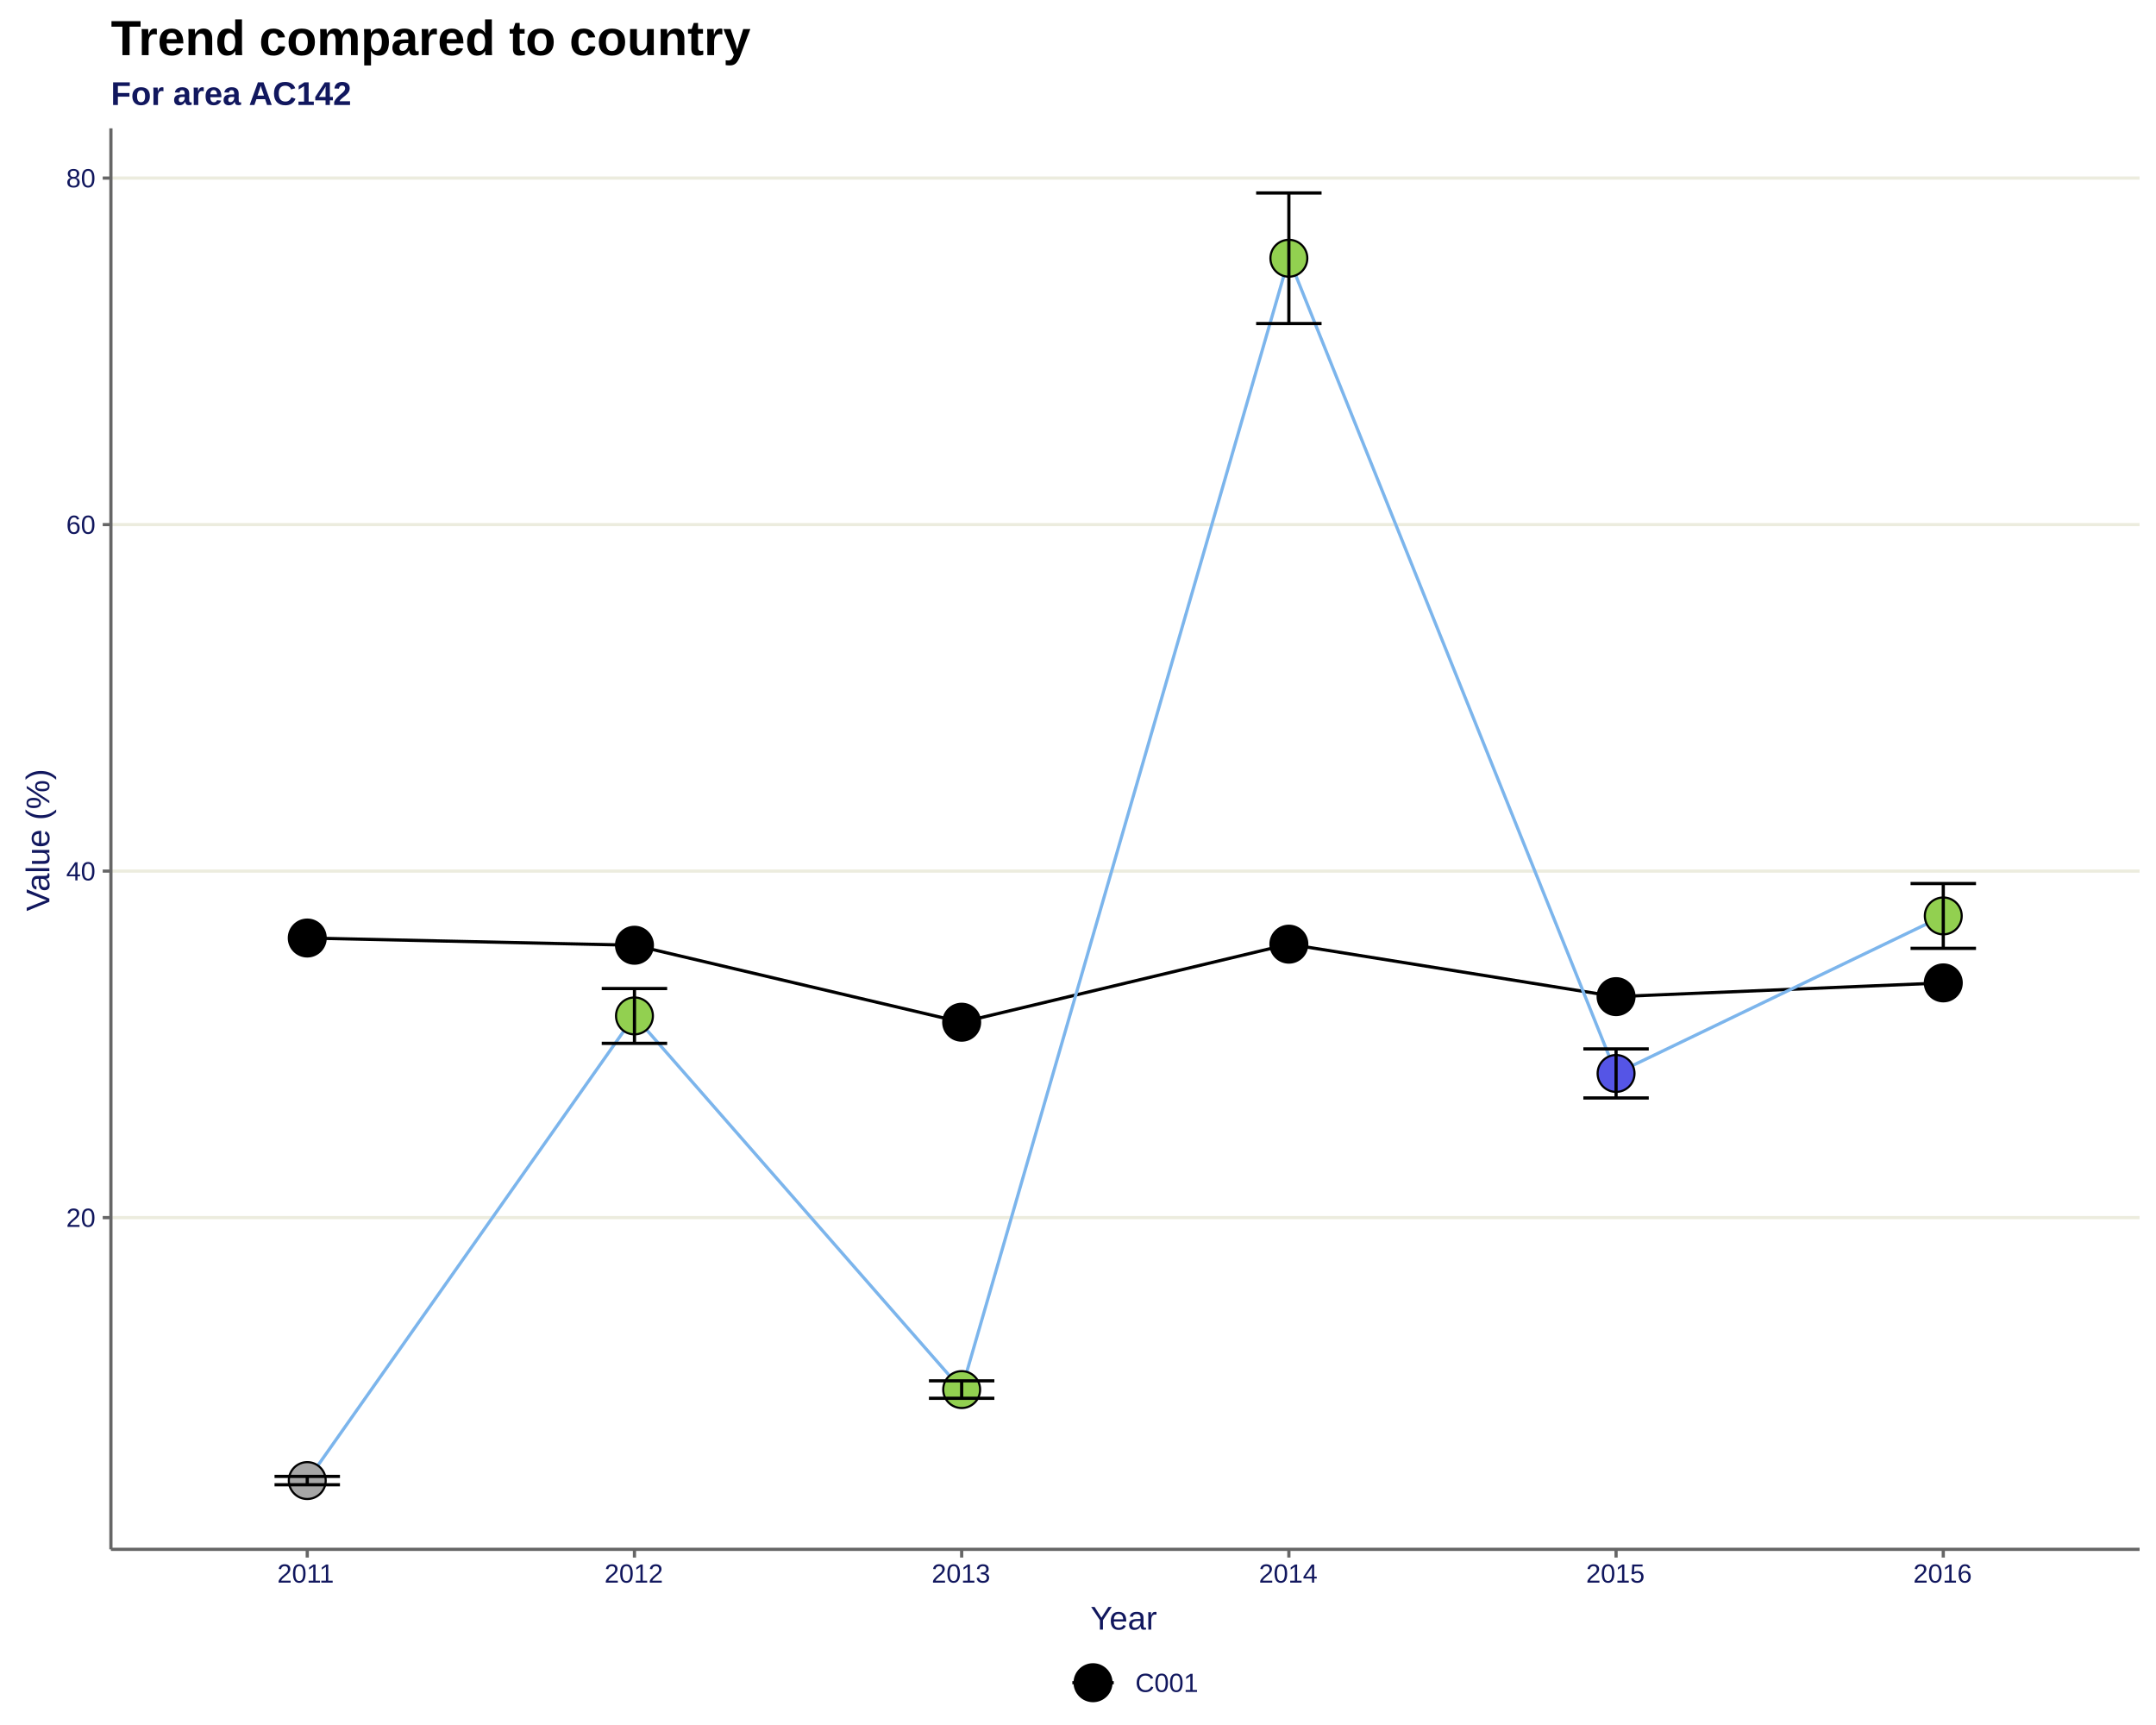
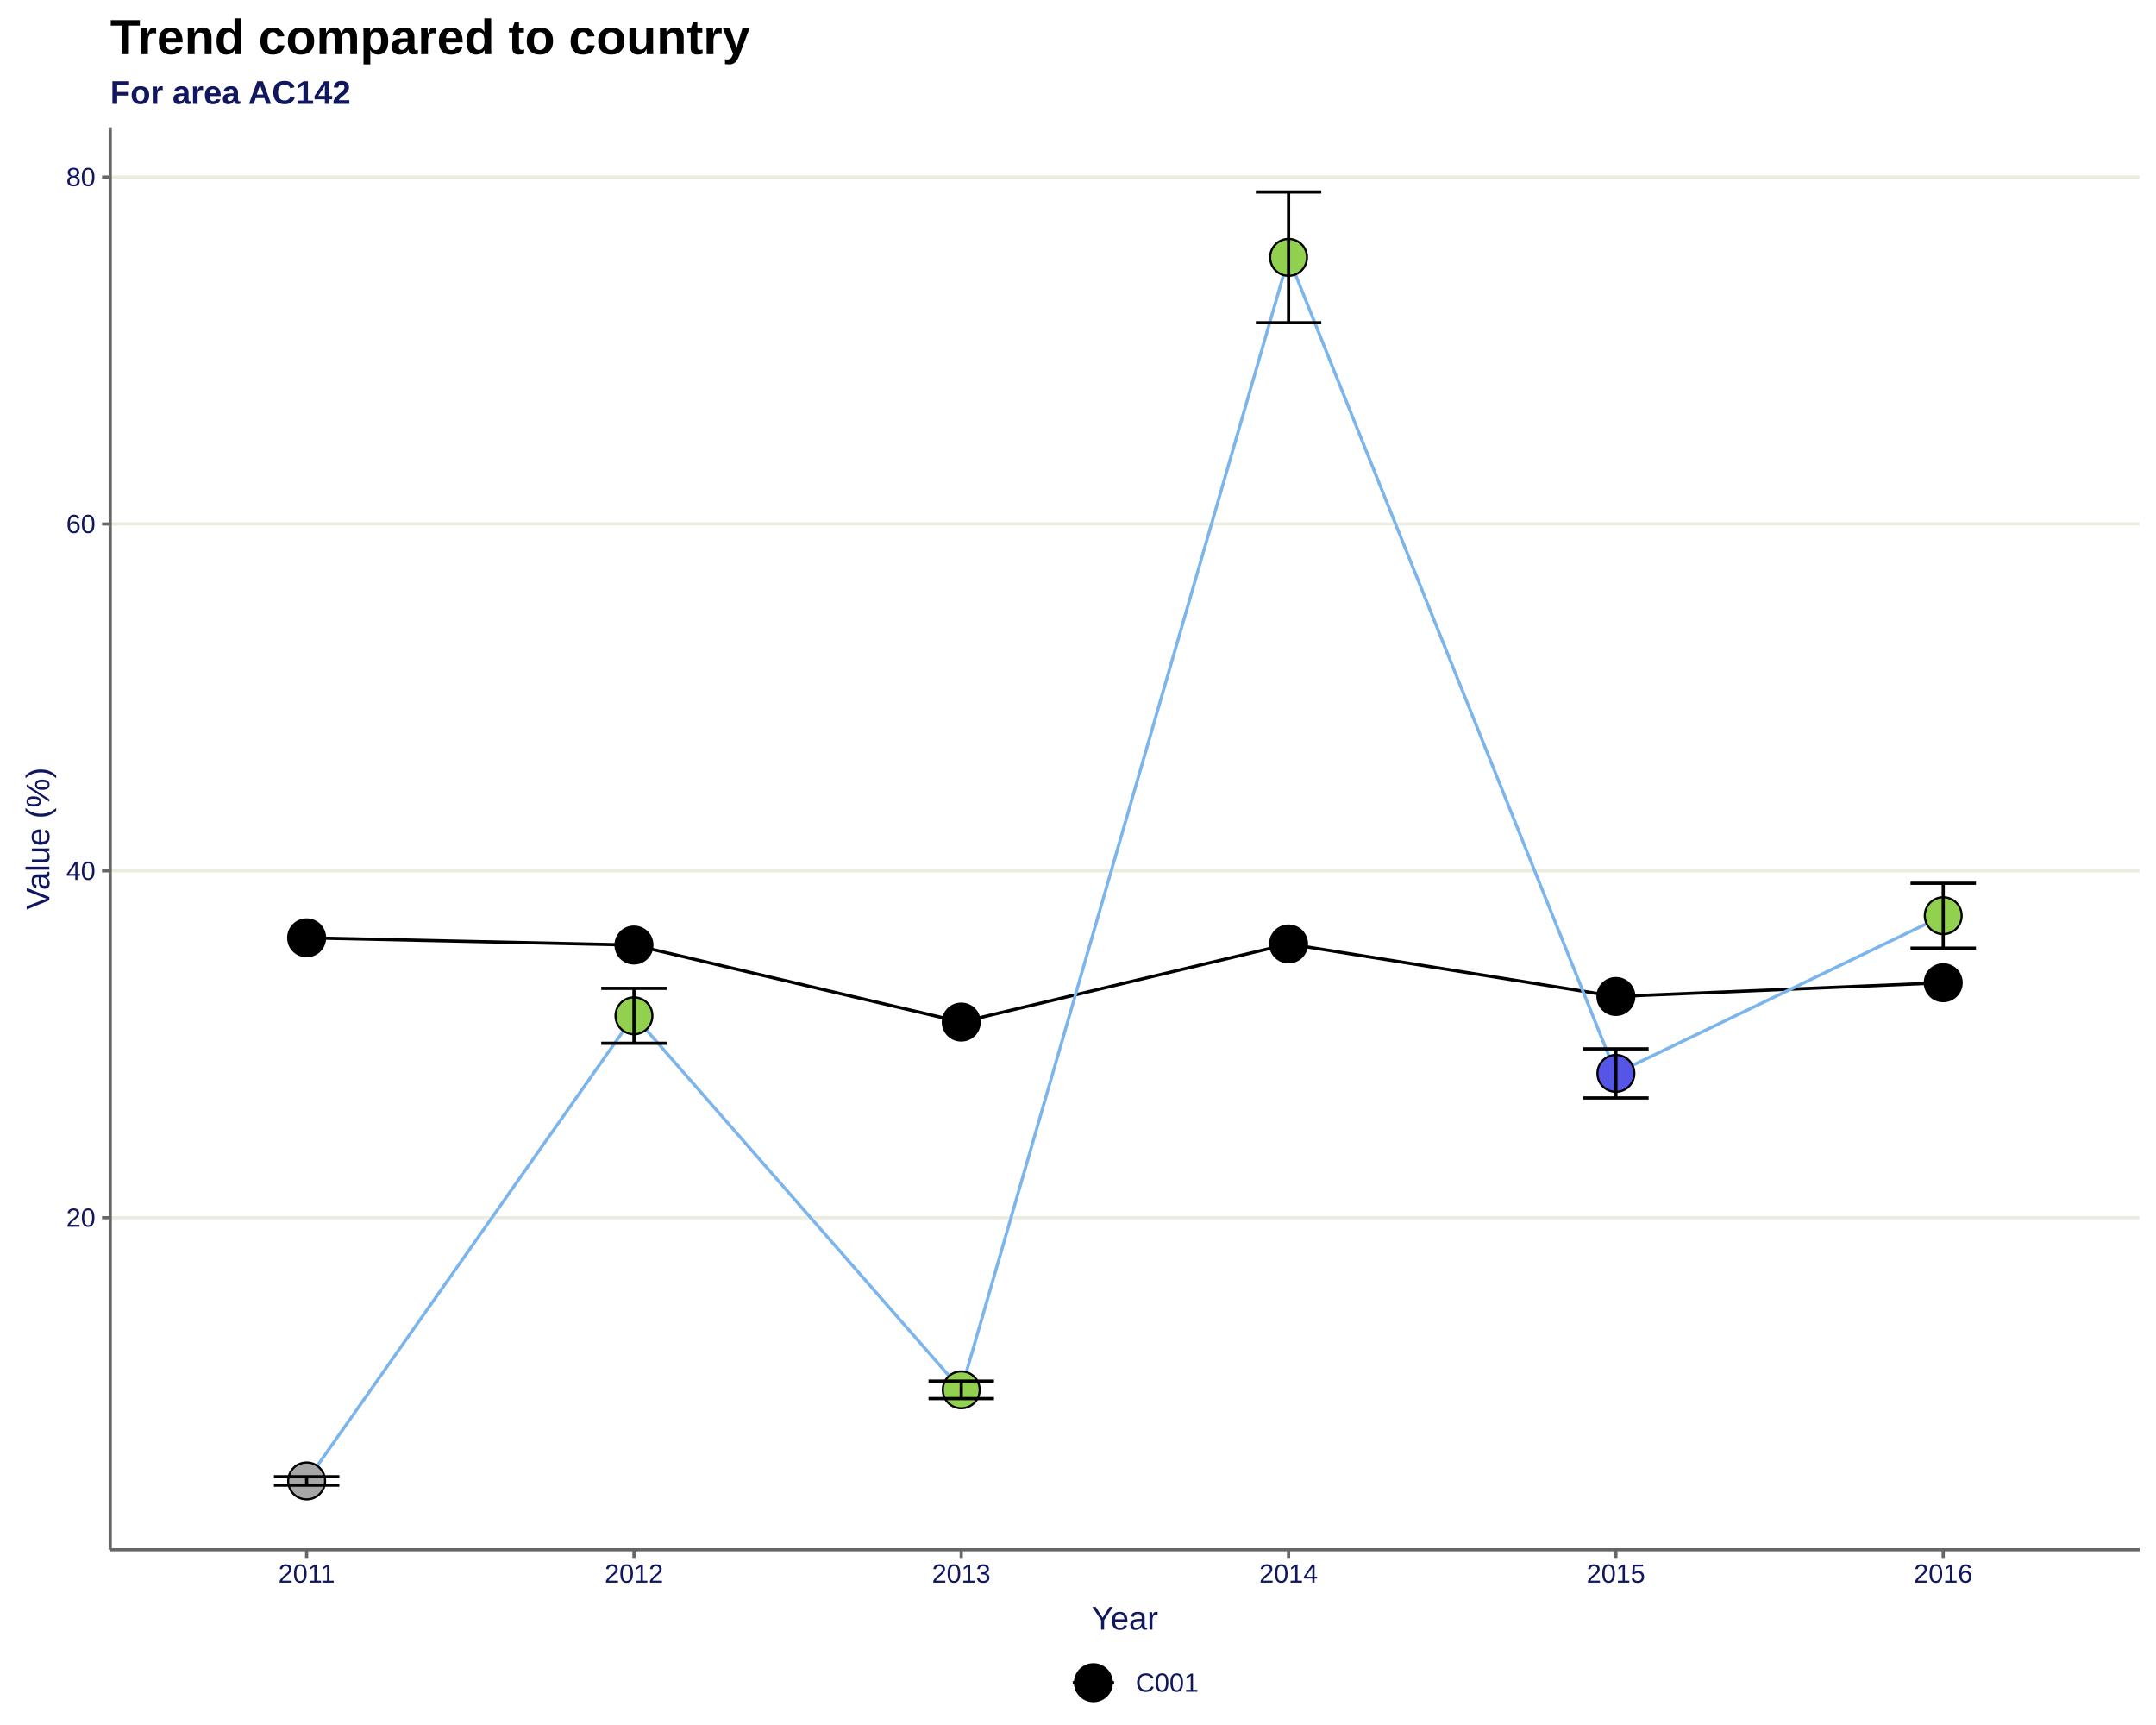
<svg xmlns="http://www.w3.org/2000/svg" viewBox="0 0 720.00 576.00">
  <defs>
    <style type="text/css">
-     line, polyline, path, rect, circle {
+     line, polyline, polygon, path, rect, circle {
      fill: none;
      stroke: #000000;
      stroke-linecap: round;
      stroke-linejoin: round;
      stroke-miterlimit: 10.00;
    }
  </style>
  </defs>
  <rect width="100%" height="100%" style="stroke: none; fill: #FFFFFF;" />
  <defs>
-     <clipPath id="cpMzcuMDQzOXw3MTQuNTIxfDUxNy4zNDZ8NDIuODY0NQ==">
-       <rect x="37.04" y="42.86" width="677.48" height="474.48" />
+     <clipPath id="cpMzYuODF8NzE0LjUyfDUxNy40OXw0Mi41Mg==">
+       <rect x="36.81" y="42.52" width="677.71" height="474.97" />
    </clipPath>
  </defs>
-   <polyline points="37.04,406.58 714.52,406.58 " style="stroke-width: 1.07; stroke: #ECECDE; stroke-linecap: butt;" clip-path="url(#cpMzcuMDQzOXw3MTQuNTIxfDUxNy4zNDZ8NDIuODY0NQ==)" />
-   <polyline points="37.04,290.87 714.52,290.87 " style="stroke-width: 1.07; stroke: #ECECDE; stroke-linecap: butt;" clip-path="url(#cpMzcuMDQzOXw3MTQuNTIxfDUxNy4zNDZ8NDIuODY0NQ==)" />
-   <polyline points="37.04,175.17 714.52,175.17 " style="stroke-width: 1.07; stroke: #ECECDE; stroke-linecap: butt;" clip-path="url(#cpMzcuMDQzOXw3MTQuNTIxfDUxNy4zNDZ8NDIuODY0NQ==)" />
-   <polyline points="37.04,59.47 714.52,59.47 " style="stroke-width: 1.07; stroke: #ECECDE; stroke-linecap: butt;" clip-path="url(#cpMzcuMDQzOXw3MTQuNTIxfDUxNy4zNDZ8NDIuODY0NQ==)" />
-   <polyline points="102.61,313.22 211.88,315.63 321.15,341.33 430.42,315.27 539.69,332.79 648.96,328.20 " style="stroke-width: 1.07; stroke-linecap: butt;" clip-path="url(#cpMzcuMDQzOXw3MTQuNTIxfDUxNy4zNDZ8NDIuODY0NQ==)" />
-   <circle cx="102.61" cy="313.22" r="4.62pt" style="stroke-width: 0.71; fill: #000000;" clip-path="url(#cpMzcuMDQzOXw3MTQuNTIxfDUxNy4zNDZ8NDIuODY0NQ==)" />
-   <circle cx="211.88" cy="315.63" r="4.62pt" style="stroke-width: 0.71; fill: #000000;" clip-path="url(#cpMzcuMDQzOXw3MTQuNTIxfDUxNy4zNDZ8NDIuODY0NQ==)" />
-   <circle cx="321.15" cy="341.33" r="4.62pt" style="stroke-width: 0.71; fill: #000000;" clip-path="url(#cpMzcuMDQzOXw3MTQuNTIxfDUxNy4zNDZ8NDIuODY0NQ==)" />
-   <circle cx="430.42" cy="315.27" r="4.62pt" style="stroke-width: 0.71; fill: #000000;" clip-path="url(#cpMzcuMDQzOXw3MTQuNTIxfDUxNy4zNDZ8NDIuODY0NQ==)" />
-   <circle cx="539.69" cy="332.79" r="4.62pt" style="stroke-width: 0.71; fill: #000000;" clip-path="url(#cpMzcuMDQzOXw3MTQuNTIxfDUxNy4zNDZ8NDIuODY0NQ==)" />
-   <circle cx="648.96" cy="328.20" r="4.62pt" style="stroke-width: 0.71; fill: #000000;" clip-path="url(#cpMzcuMDQzOXw3MTQuNTIxfDUxNy4zNDZ8NDIuODY0NQ==)" />
-   <polyline points="102.61,494.38 211.88,339.23 321.15,464.00 430.42,86.23 539.69,358.44 648.96,305.84 " style="stroke-width: 1.07; stroke: #7CB5EC; stroke-linecap: butt;" clip-path="url(#cpMzcuMDQzOXw3MTQuNTIxfDUxNy4zNDZ8NDIuODY0NQ==)" />
-   <circle cx="102.61" cy="494.38" r="4.62pt" style="stroke-width: 0.71; fill: #A6A6A6;" clip-path="url(#cpMzcuMDQzOXw3MTQuNTIxfDUxNy4zNDZ8NDIuODY0NQ==)" />
-   <circle cx="211.88" cy="339.23" r="4.62pt" style="stroke-width: 0.71; fill: #92D050;" clip-path="url(#cpMzcuMDQzOXw3MTQuNTIxfDUxNy4zNDZ8NDIuODY0NQ==)" />
-   <circle cx="321.15" cy="464.00" r="4.62pt" style="stroke-width: 0.71; fill: #92D050;" clip-path="url(#cpMzcuMDQzOXw3MTQuNTIxfDUxNy4zNDZ8NDIuODY0NQ==)" />
-   <circle cx="430.42" cy="86.23" r="4.62pt" style="stroke-width: 0.71; fill: #92D050;" clip-path="url(#cpMzcuMDQzOXw3MTQuNTIxfDUxNy4zNDZ8NDIuODY0NQ==)" />
-   <circle cx="539.69" cy="358.44" r="4.62pt" style="stroke-width: 0.71; fill: #5555E6;" clip-path="url(#cpMzcuMDQzOXw3MTQuNTIxfDUxNy4zNDZ8NDIuODY0NQ==)" />
-   <circle cx="648.96" cy="305.84" r="4.62pt" style="stroke-width: 0.71; fill: #92D050;" clip-path="url(#cpMzcuMDQzOXw3MTQuNTIxfDUxNy4zNDZ8NDIuODY0NQ==)" />
-   <polyline points="91.68,492.99 113.53,492.99 " style="stroke-width: 1.07; stroke-linecap: butt;" clip-path="url(#cpMzcuMDQzOXw3MTQuNTIxfDUxNy4zNDZ8NDIuODY0NQ==)" />
-   <polyline points="102.61,492.99 102.61,495.78 " style="stroke-width: 1.07; stroke-linecap: butt;" clip-path="url(#cpMzcuMDQzOXw3MTQuNTIxfDUxNy4zNDZ8NDIuODY0NQ==)" />
-   <polyline points="91.68,495.78 113.53,495.78 " style="stroke-width: 1.07; stroke-linecap: butt;" clip-path="url(#cpMzcuMDQzOXw3MTQuNTIxfDUxNy4zNDZ8NDIuODY0NQ==)" />
-   <polyline points="200.95,330.08 222.80,330.08 " style="stroke-width: 1.07; stroke-linecap: butt;" clip-path="url(#cpMzcuMDQzOXw3MTQuNTIxfDUxNy4zNDZ8NDIuODY0NQ==)" />
-   <polyline points="211.88,330.08 211.88,348.39 " style="stroke-width: 1.07; stroke-linecap: butt;" clip-path="url(#cpMzcuMDQzOXw3MTQuNTIxfDUxNy4zNDZ8NDIuODY0NQ==)" />
-   <polyline points="200.95,348.39 222.80,348.39 " style="stroke-width: 1.07; stroke-linecap: butt;" clip-path="url(#cpMzcuMDQzOXw3MTQuNTIxfDUxNy4zNDZ8NDIuODY0NQ==)" />
-   <polyline points="310.22,461.08 332.07,461.08 " style="stroke-width: 1.07; stroke-linecap: butt;" clip-path="url(#cpMzcuMDQzOXw3MTQuNTIxfDUxNy4zNDZ8NDIuODY0NQ==)" />
-   <polyline points="321.15,461.08 321.15,466.91 " style="stroke-width: 1.07; stroke-linecap: butt;" clip-path="url(#cpMzcuMDQzOXw3MTQuNTIxfDUxNy4zNDZ8NDIuODY0NQ==)" />
-   <polyline points="310.22,466.91 332.07,466.91 " style="stroke-width: 1.07; stroke-linecap: butt;" clip-path="url(#cpMzcuMDQzOXw3MTQuNTIxfDUxNy4zNDZ8NDIuODY0NQ==)" />
-   <polyline points="419.49,64.43 441.34,64.43 " style="stroke-width: 1.07; stroke-linecap: butt;" clip-path="url(#cpMzcuMDQzOXw3MTQuNTIxfDUxNy4zNDZ8NDIuODY0NQ==)" />
-   <polyline points="430.42,64.43 430.42,108.04 " style="stroke-width: 1.07; stroke-linecap: butt;" clip-path="url(#cpMzcuMDQzOXw3MTQuNTIxfDUxNy4zNDZ8NDIuODY0NQ==)" />
-   <polyline points="419.49,108.04 441.34,108.04 " style="stroke-width: 1.07; stroke-linecap: butt;" clip-path="url(#cpMzcuMDQzOXw3MTQuNTIxfDUxNy4zNDZ8NDIuODY0NQ==)" />
-   <polyline points="528.76,350.25 550.61,350.25 " style="stroke-width: 1.07; stroke-linecap: butt;" clip-path="url(#cpMzcuMDQzOXw3MTQuNTIxfDUxNy4zNDZ8NDIuODY0NQ==)" />
-   <polyline points="539.69,350.25 539.69,366.63 " style="stroke-width: 1.07; stroke-linecap: butt;" clip-path="url(#cpMzcuMDQzOXw3MTQuNTIxfDUxNy4zNDZ8NDIuODY0NQ==)" />
-   <polyline points="528.76,366.63 550.61,366.63 " style="stroke-width: 1.07; stroke-linecap: butt;" clip-path="url(#cpMzcuMDQzOXw3MTQuNTIxfDUxNy4zNDZ8NDIuODY0NQ==)" />
-   <polyline points="638.03,295.02 659.89,295.02 " style="stroke-width: 1.07; stroke-linecap: butt;" clip-path="url(#cpMzcuMDQzOXw3MTQuNTIxfDUxNy4zNDZ8NDIuODY0NQ==)" />
-   <polyline points="648.96,295.02 648.96,316.66 " style="stroke-width: 1.07; stroke-linecap: butt;" clip-path="url(#cpMzcuMDQzOXw3MTQuNTIxfDUxNy4zNDZ8NDIuODY0NQ==)" />
-   <polyline points="638.03,316.66 659.89,316.66 " style="stroke-width: 1.07; stroke-linecap: butt;" clip-path="url(#cpMzcuMDQzOXw3MTQuNTIxfDUxNy4zNDZ8NDIuODY0NQ==)" />
+   <polyline points="36.81,406.61 714.52,406.61 " style="stroke-width: 1.07; stroke: #ECECDE; stroke-linecap: butt;" clip-path="url(#cpMzYuODF8NzE0LjUyfDUxNy40OXw0Mi41Mg==)" />
+   <polyline points="36.81,290.78 714.52,290.78 " style="stroke-width: 1.07; stroke: #ECECDE; stroke-linecap: butt;" clip-path="url(#cpMzYuODF8NzE0LjUyfDUxNy40OXw0Mi41Mg==)" />
+   <polyline points="36.81,174.96 714.52,174.96 " style="stroke-width: 1.07; stroke: #ECECDE; stroke-linecap: butt;" clip-path="url(#cpMzYuODF8NzE0LjUyfDUxNy40OXw0Mi41Mg==)" />
+   <polyline points="36.81,59.14 714.52,59.14 " style="stroke-width: 1.07; stroke: #ECECDE; stroke-linecap: butt;" clip-path="url(#cpMzYuODF8NzE0LjUyfDUxNy40OXw0Mi41Mg==)" />
+   <polyline points="102.40,313.15 211.71,315.57 321.01,341.29 430.32,315.20 539.63,332.74 648.94,328.15 " style="stroke-width: 1.07; stroke-linecap: butt;" clip-path="url(#cpMzYuODF8NzE0LjUyfDUxNy40OXw0Mi41Mg==)" />
+   <circle cx="102.40" cy="313.15" r="4.62pt" style="stroke-width: 0.71; fill: #000000;" clip-path="url(#cpMzYuODF8NzE0LjUyfDUxNy40OXw0Mi41Mg==)" />
+   <circle cx="211.71" cy="315.57" r="4.62pt" style="stroke-width: 0.71; fill: #000000;" clip-path="url(#cpMzYuODF8NzE0LjUyfDUxNy40OXw0Mi41Mg==)" />
+   <circle cx="321.01" cy="341.29" r="4.62pt" style="stroke-width: 0.71; fill: #000000;" clip-path="url(#cpMzYuODF8NzE0LjUyfDUxNy40OXw0Mi41Mg==)" />
+   <circle cx="430.32" cy="315.20" r="4.62pt" style="stroke-width: 0.71; fill: #000000;" clip-path="url(#cpMzYuODF8NzE0LjUyfDUxNy40OXw0Mi41Mg==)" />
+   <circle cx="539.63" cy="332.74" r="4.62pt" style="stroke-width: 0.71; fill: #000000;" clip-path="url(#cpMzYuODF8NzE0LjUyfDUxNy40OXw0Mi41Mg==)" />
+   <circle cx="648.94" cy="328.15" r="4.62pt" style="stroke-width: 0.71; fill: #000000;" clip-path="url(#cpMzYuODF8NzE0LjUyfDUxNy40OXw0Mi41Mg==)" />
+   <polyline points="102.40,494.50 211.71,339.19 321.01,464.08 430.32,85.93 539.63,358.42 648.94,305.76 " style="stroke-width: 1.07; stroke: #7CB5EC; stroke-linecap: butt;" clip-path="url(#cpMzYuODF8NzE0LjUyfDUxNy40OXw0Mi41Mg==)" />
+   <circle cx="102.40" cy="494.50" r="4.62pt" style="stroke-width: 0.71; fill: #A6A6A6;" clip-path="url(#cpMzYuODF8NzE0LjUyfDUxNy40OXw0Mi41Mg==)" />
+   <circle cx="211.71" cy="339.19" r="4.62pt" style="stroke-width: 0.71; fill: #92D050;" clip-path="url(#cpMzYuODF8NzE0LjUyfDUxNy40OXw0Mi41Mg==)" />
+   <circle cx="321.01" cy="464.08" r="4.62pt" style="stroke-width: 0.71; fill: #92D050;" clip-path="url(#cpMzYuODF8NzE0LjUyfDUxNy40OXw0Mi41Mg==)" />
+   <circle cx="430.32" cy="85.93" r="4.62pt" style="stroke-width: 0.71; fill: #92D050;" clip-path="url(#cpMzYuODF8NzE0LjUyfDUxNy40OXw0Mi41Mg==)" />
+   <circle cx="539.63" cy="358.42" r="4.62pt" style="stroke-width: 0.71; fill: #5555E6;" clip-path="url(#cpMzYuODF8NzE0LjUyfDUxNy40OXw0Mi41Mg==)" />
+   <circle cx="648.94" cy="305.76" r="4.62pt" style="stroke-width: 0.71; fill: #92D050;" clip-path="url(#cpMzYuODF8NzE0LjUyfDUxNy40OXw0Mi41Mg==)" />
+   <polyline points="91.47,493.10 113.33,493.10 " style="stroke-width: 1.07; stroke-linecap: butt;" clip-path="url(#cpMzYuODF8NzE0LjUyfDUxNy40OXw0Mi41Mg==)" />
+   <polyline points="102.40,493.10 102.40,495.90 " style="stroke-width: 1.07; stroke-linecap: butt;" clip-path="url(#cpMzYuODF8NzE0LjUyfDUxNy40OXw0Mi41Mg==)" />
+   <polyline points="91.47,495.90 113.33,495.90 " style="stroke-width: 1.07; stroke-linecap: butt;" clip-path="url(#cpMzYuODF8NzE0LjUyfDUxNy40OXw0Mi41Mg==)" />
+   <polyline points="200.78,330.03 222.64,330.03 " style="stroke-width: 1.07; stroke-linecap: butt;" clip-path="url(#cpMzYuODF8NzE0LjUyfDUxNy40OXw0Mi41Mg==)" />
+   <polyline points="211.71,330.03 211.71,348.36 " style="stroke-width: 1.07; stroke-linecap: butt;" clip-path="url(#cpMzYuODF8NzE0LjUyfDUxNy40OXw0Mi41Mg==)" />
+   <polyline points="200.78,348.36 222.64,348.36 " style="stroke-width: 1.07; stroke-linecap: butt;" clip-path="url(#cpMzYuODF8NzE0LjUyfDUxNy40OXw0Mi41Mg==)" />
+   <polyline points="310.08,461.17 331.94,461.17 " style="stroke-width: 1.07; stroke-linecap: butt;" clip-path="url(#cpMzYuODF8NzE0LjUyfDUxNy40OXw0Mi41Mg==)" />
+   <polyline points="321.01,461.17 321.01,467.00 " style="stroke-width: 1.07; stroke-linecap: butt;" clip-path="url(#cpMzYuODF8NzE0LjUyfDUxNy40OXw0Mi41Mg==)" />
+   <polyline points="310.08,467.00 331.94,467.00 " style="stroke-width: 1.07; stroke-linecap: butt;" clip-path="url(#cpMzYuODF8NzE0LjUyfDUxNy40OXw0Mi41Mg==)" />
+   <polyline points="419.39,64.11 441.25,64.11 " style="stroke-width: 1.07; stroke-linecap: butt;" clip-path="url(#cpMzYuODF8NzE0LjUyfDUxNy40OXw0Mi41Mg==)" />
+   <polyline points="430.32,64.11 430.32,107.76 " style="stroke-width: 1.07; stroke-linecap: butt;" clip-path="url(#cpMzYuODF8NzE0LjUyfDUxNy40OXw0Mi41Mg==)" />
+   <polyline points="419.39,107.76 441.25,107.76 " style="stroke-width: 1.07; stroke-linecap: butt;" clip-path="url(#cpMzYuODF8NzE0LjUyfDUxNy40OXw0Mi41Mg==)" />
+   <polyline points="528.70,350.22 550.56,350.22 " style="stroke-width: 1.07; stroke-linecap: butt;" clip-path="url(#cpMzYuODF8NzE0LjUyfDUxNy40OXw0Mi41Mg==)" />
+   <polyline points="539.63,350.22 539.63,366.62 " style="stroke-width: 1.07; stroke-linecap: butt;" clip-path="url(#cpMzYuODF8NzE0LjUyfDUxNy40OXw0Mi41Mg==)" />
+   <polyline points="528.70,366.62 550.56,366.62 " style="stroke-width: 1.07; stroke-linecap: butt;" clip-path="url(#cpMzYuODF8NzE0LjUyfDUxNy40OXw0Mi41Mg==)" />
+   <polyline points="638.01,294.93 659.87,294.93 " style="stroke-width: 1.07; stroke-linecap: butt;" clip-path="url(#cpMzYuODF8NzE0LjUyfDUxNy40OXw0Mi41Mg==)" />
+   <polyline points="648.94,294.93 648.94,316.60 " style="stroke-width: 1.07; stroke-linecap: butt;" clip-path="url(#cpMzYuODF8NzE0LjUyfDUxNy40OXw0Mi41Mg==)" />
+   <polyline points="638.01,316.60 659.87,316.60 " style="stroke-width: 1.07; stroke-linecap: butt;" clip-path="url(#cpMzYuODF8NzE0LjUyfDUxNy40OXw0Mi41Mg==)" />
  <defs>
-     <clipPath id="cpMHw3MjB8NTc2fDA=">
+     <clipPath id="cpMC4wMHw3MjAuMDB8NTc2LjAwfDAuMDA=">
      <rect x="0.00" y="0.00" width="720.00" height="576.00" />
    </clipPath>
  </defs>
-   <polyline points="37.04,517.35 37.04,42.86 " style="stroke-width: 1.07; stroke: #666666; stroke-linecap: butt;" clip-path="url(#cpMHw3MjB8NTc2fDA=)" />
-   <g clip-path="url(#cpMHw3MjB8NTc2fDA=)">
-     <text x="22.10" y="409.67" style="font-size: 8.80px; fill: #11175E; font-family: Liberation Sans;" textLength="10.01px" lengthAdjust="spacingAndGlyphs">20</text>
+   <polyline points="36.81,517.49 36.81,42.52 " style="stroke-width: 1.07; stroke: #666666; stroke-linecap: butt;" clip-path="url(#cpMC4wMHw3MjAuMDB8NTc2LjAwfDAuMDA=)" />
+   <g clip-path="url(#cpMC4wMHw3MjAuMDB8NTc2LjAwfDAuMDA=)">
+     <text x="22.10" y="409.63" style="font-size: 8.80px; fill: #11175E; font-family: Liberation Sans;" textLength="9.78px" lengthAdjust="spacingAndGlyphs">20</text>
  </g>
-   <g clip-path="url(#cpMHw3MjB8NTc2fDA=)">
-     <text x="22.10" y="293.97" style="font-size: 8.80px; fill: #11175E; font-family: Liberation Sans;" textLength="10.01px" lengthAdjust="spacingAndGlyphs">40</text>
+   <g clip-path="url(#cpMC4wMHw3MjAuMDB8NTc2LjAwfDAuMDA=)">
+     <text x="22.10" y="293.81" style="font-size: 8.80px; fill: #11175E; font-family: Liberation Sans;" textLength="9.78px" lengthAdjust="spacingAndGlyphs">40</text>
  </g>
-   <g clip-path="url(#cpMHw3MjB8NTc2fDA=)">
-     <text x="22.10" y="178.26" style="font-size: 8.80px; fill: #11175E; font-family: Liberation Sans;" textLength="10.01px" lengthAdjust="spacingAndGlyphs">60</text>
+   <g clip-path="url(#cpMC4wMHw3MjAuMDB8NTc2LjAwfDAuMDA=)">
+     <text x="22.10" y="177.99" style="font-size: 8.80px; fill: #11175E; font-family: Liberation Sans;" textLength="9.78px" lengthAdjust="spacingAndGlyphs">60</text>
  </g>
-   <g clip-path="url(#cpMHw3MjB8NTc2fDA=)">
-     <text x="22.10" y="62.56" style="font-size: 8.80px; fill: #11175E; font-family: Liberation Sans;" textLength="10.01px" lengthAdjust="spacingAndGlyphs">80</text>
+   <g clip-path="url(#cpMC4wMHw3MjAuMDB8NTc2LjAwfDAuMDA=)">
+     <text x="22.10" y="62.16" style="font-size: 8.80px; fill: #11175E; font-family: Liberation Sans;" textLength="9.78px" lengthAdjust="spacingAndGlyphs">80</text>
  </g>
-   <polyline points="34.30,406.58 37.04,406.58 " style="stroke-width: 1.07; stroke: #666666; stroke-linecap: butt;" clip-path="url(#cpMHw3MjB8NTc2fDA=)" />
-   <polyline points="34.30,290.87 37.04,290.87 " style="stroke-width: 1.07; stroke: #666666; stroke-linecap: butt;" clip-path="url(#cpMHw3MjB8NTc2fDA=)" />
-   <polyline points="34.30,175.17 37.04,175.17 " style="stroke-width: 1.07; stroke: #666666; stroke-linecap: butt;" clip-path="url(#cpMHw3MjB8NTc2fDA=)" />
-   <polyline points="34.30,59.47 37.04,59.47 " style="stroke-width: 1.07; stroke: #666666; stroke-linecap: butt;" clip-path="url(#cpMHw3MjB8NTc2fDA=)" />
-   <polyline points="37.04,517.35 714.52,517.35 " style="stroke-width: 1.07; stroke: #666666; stroke-linecap: butt;" clip-path="url(#cpMHw3MjB8NTc2fDA=)" />
-   <polyline points="102.61,520.09 102.61,517.35 " style="stroke-width: 1.07; stroke: #666666; stroke-linecap: butt;" clip-path="url(#cpMHw3MjB8NTc2fDA=)" />
-   <polyline points="211.88,520.09 211.88,517.35 " style="stroke-width: 1.07; stroke: #666666; stroke-linecap: butt;" clip-path="url(#cpMHw3MjB8NTc2fDA=)" />
-   <polyline points="321.15,520.09 321.15,517.35 " style="stroke-width: 1.07; stroke: #666666; stroke-linecap: butt;" clip-path="url(#cpMHw3MjB8NTc2fDA=)" />
-   <polyline points="430.42,520.09 430.42,517.35 " style="stroke-width: 1.07; stroke: #666666; stroke-linecap: butt;" clip-path="url(#cpMHw3MjB8NTc2fDA=)" />
-   <polyline points="539.69,520.09 539.69,517.35 " style="stroke-width: 1.07; stroke: #666666; stroke-linecap: butt;" clip-path="url(#cpMHw3MjB8NTc2fDA=)" />
-   <polyline points="648.96,520.09 648.96,517.35 " style="stroke-width: 1.07; stroke: #666666; stroke-linecap: butt;" clip-path="url(#cpMHw3MjB8NTc2fDA=)" />
-   <g clip-path="url(#cpMHw3MjB8NTc2fDA=)">
-     <text x="92.60" y="528.46" style="font-size: 8.80px; fill: #11175E; font-family: Liberation Sans;" textLength="20.02px" lengthAdjust="spacingAndGlyphs">2011</text>
+   <polyline points="34.07,406.61 36.81,406.61 " style="stroke-width: 1.07; stroke: #666666; stroke-linecap: butt;" clip-path="url(#cpMC4wMHw3MjAuMDB8NTc2LjAwfDAuMDA=)" />
+   <polyline points="34.07,290.78 36.81,290.78 " style="stroke-width: 1.07; stroke: #666666; stroke-linecap: butt;" clip-path="url(#cpMC4wMHw3MjAuMDB8NTc2LjAwfDAuMDA=)" />
+   <polyline points="34.07,174.96 36.81,174.96 " style="stroke-width: 1.07; stroke: #666666; stroke-linecap: butt;" clip-path="url(#cpMC4wMHw3MjAuMDB8NTc2LjAwfDAuMDA=)" />
+   <polyline points="34.07,59.14 36.81,59.14 " style="stroke-width: 1.07; stroke: #666666; stroke-linecap: butt;" clip-path="url(#cpMC4wMHw3MjAuMDB8NTc2LjAwfDAuMDA=)" />
+   <polyline points="36.81,517.49 714.52,517.49 " style="stroke-width: 1.07; stroke: #666666; stroke-linecap: butt;" clip-path="url(#cpMC4wMHw3MjAuMDB8NTc2LjAwfDAuMDA=)" />
+   <polyline points="102.40,520.23 102.40,517.49 " style="stroke-width: 1.07; stroke: #666666; stroke-linecap: butt;" clip-path="url(#cpMC4wMHw3MjAuMDB8NTc2LjAwfDAuMDA=)" />
+   <polyline points="211.71,520.23 211.71,517.49 " style="stroke-width: 1.07; stroke: #666666; stroke-linecap: butt;" clip-path="url(#cpMC4wMHw3MjAuMDB8NTc2LjAwfDAuMDA=)" />
+   <polyline points="321.01,520.23 321.01,517.49 " style="stroke-width: 1.07; stroke: #666666; stroke-linecap: butt;" clip-path="url(#cpMC4wMHw3MjAuMDB8NTc2LjAwfDAuMDA=)" />
+   <polyline points="430.32,520.23 430.32,517.49 " style="stroke-width: 1.07; stroke: #666666; stroke-linecap: butt;" clip-path="url(#cpMC4wMHw3MjAuMDB8NTc2LjAwfDAuMDA=)" />
+   <polyline points="539.63,520.23 539.63,517.49 " style="stroke-width: 1.07; stroke: #666666; stroke-linecap: butt;" clip-path="url(#cpMC4wMHw3MjAuMDB8NTc2LjAwfDAuMDA=)" />
+   <polyline points="648.94,520.23 648.94,517.49 " style="stroke-width: 1.07; stroke: #666666; stroke-linecap: butt;" clip-path="url(#cpMC4wMHw3MjAuMDB8NTc2LjAwfDAuMDA=)" />
+   <g clip-path="url(#cpMC4wMHw3MjAuMDB8NTc2LjAwfDAuMDA=)">
+     <text x="92.95" y="528.46" style="font-size: 8.80px; fill: #11175E; font-family: Liberation Sans;" textLength="18.91px" lengthAdjust="spacingAndGlyphs">2011</text>
  </g>
-   <g clip-path="url(#cpMHw3MjB8NTc2fDA=)">
-     <text x="201.87" y="528.46" style="font-size: 8.80px; fill: #11175E; font-family: Liberation Sans;" textLength="20.02px" lengthAdjust="spacingAndGlyphs">2012</text>
+   <g clip-path="url(#cpMC4wMHw3MjAuMDB8NTc2LjAwfDAuMDA=)">
+     <text x="201.93" y="528.46" style="font-size: 8.80px; fill: #11175E; font-family: Liberation Sans;" textLength="19.56px" lengthAdjust="spacingAndGlyphs">2012</text>
  </g>
-   <g clip-path="url(#cpMHw3MjB8NTc2fDA=)">
-     <text x="311.14" y="528.46" style="font-size: 8.80px; fill: #11175E; font-family: Liberation Sans;" textLength="20.02px" lengthAdjust="spacingAndGlyphs">2013</text>
+   <g clip-path="url(#cpMC4wMHw3MjAuMDB8NTc2LjAwfDAuMDA=)">
+     <text x="311.23" y="528.46" style="font-size: 8.80px; fill: #11175E; font-family: Liberation Sans;" textLength="19.56px" lengthAdjust="spacingAndGlyphs">2013</text>
  </g>
-   <g clip-path="url(#cpMHw3MjB8NTc2fDA=)">
-     <text x="420.41" y="528.46" style="font-size: 8.80px; fill: #11175E; font-family: Liberation Sans;" textLength="20.02px" lengthAdjust="spacingAndGlyphs">2014</text>
+   <g clip-path="url(#cpMC4wMHw3MjAuMDB8NTc2LjAwfDAuMDA=)">
+     <text x="420.54" y="528.46" style="font-size: 8.80px; fill: #11175E; font-family: Liberation Sans;" textLength="19.56px" lengthAdjust="spacingAndGlyphs">2014</text>
  </g>
-   <g clip-path="url(#cpMHw3MjB8NTc2fDA=)">
-     <text x="529.68" y="528.46" style="font-size: 8.80px; fill: #11175E; font-family: Liberation Sans;" textLength="20.02px" lengthAdjust="spacingAndGlyphs">2015</text>
+   <g clip-path="url(#cpMC4wMHw3MjAuMDB8NTc2LjAwfDAuMDA=)">
+     <text x="529.85" y="528.46" style="font-size: 8.80px; fill: #11175E; font-family: Liberation Sans;" textLength="19.56px" lengthAdjust="spacingAndGlyphs">2015</text>
  </g>
-   <g clip-path="url(#cpMHw3MjB8NTc2fDA=)">
-     <text x="638.95" y="528.46" style="font-size: 8.80px; fill: #11175E; font-family: Liberation Sans;" textLength="20.02px" lengthAdjust="spacingAndGlyphs">2016</text>
+   <g clip-path="url(#cpMC4wMHw3MjAuMDB8NTc2LjAwfDAuMDA=)">
+     <text x="639.15" y="528.46" style="font-size: 8.80px; fill: #11175E; font-family: Liberation Sans;" textLength="19.56px" lengthAdjust="spacingAndGlyphs">2016</text>
  </g>
-   <g clip-path="url(#cpMHw3MjB8NTc2fDA=)">
-     <text x="364.16" y="544.14" style="font-size: 11.00px; fill: #11175E; font-family: Liberation Sans;" textLength="23.24px" lengthAdjust="spacingAndGlyphs">Year</text>
+   <g clip-path="url(#cpMC4wMHw3MjAuMDB8NTc2LjAwfDAuMDA=)">
+     <text x="364.55" y="544.14" style="font-size: 11.00px; fill: #11175E; font-family: Liberation Sans;" textLength="22.23px" lengthAdjust="spacingAndGlyphs">Year</text>
  </g>
-   <g clip-path="url(#cpMHw3MjB8NTc2fDA=)">
-     <text transform="translate(16.48,304.25) rotate(-90)" style="font-size: 11.00px; fill: #11175E; font-family: Liberation Sans;" textLength="48.30px" lengthAdjust="spacingAndGlyphs">Value (%)</text>
+   <g clip-path="url(#cpMC4wMHw3MjAuMDB8NTc2LjAwfDAuMDA=)">
+     <text transform="translate(16.48,303.75) rotate(-90)" style="font-size: 11.00px; fill: #11175E; font-family: Liberation Sans;" textLength="47.50px" lengthAdjust="spacingAndGlyphs">Value (%)</text>
  </g>
-   <rect x="350.90" y="553.24" width="49.75" height="17.28" style="stroke-width: 1.07; stroke: none; fill: #FFFFFF;" clip-path="url(#cpMHw3MjB8NTc2fDA=)" />
-   <rect x="356.38" y="553.24" width="17.28" height="17.28" style="stroke-width: 1.07; stroke: #FFFFFF;" clip-path="url(#cpMHw3MjB8NTc2fDA=)" />
-   <line x1="358.11" y1="561.88" x2="371.94" y2="561.88" style="stroke-width: 1.07; stroke-linecap: butt;" clip-path="url(#cpMHw3MjB8NTc2fDA=)" />
-   <circle cx="365.02" cy="561.88" r="4.62pt" style="stroke-width: 0.71; fill: #000000;" clip-path="url(#cpMHw3MjB8NTc2fDA=)" />
-   <g clip-path="url(#cpMHw3MjB8NTc2fDA=)">
-     <text x="379.14" y="564.97" style="font-size: 8.80px; fill: #11175E; font-family: Liberation Sans;" textLength="21.52px" lengthAdjust="spacingAndGlyphs">C001</text>
+   <rect x="351.03" y="553.24" width="49.27" height="17.28" style="stroke-width: 1.07; stroke: none; fill: #FFFFFF;" clip-path="url(#cpMC4wMHw3MjAuMDB8NTc2LjAwfDAuMDA=)" />
+   <rect x="356.51" y="553.24" width="17.28" height="17.28" style="stroke-width: 1.07; stroke: #FFFFFF;" clip-path="url(#cpMC4wMHw3MjAuMDB8NTc2LjAwfDAuMDA=)" />
+   <line x1="358.24" y1="561.88" x2="372.06" y2="561.88" style="stroke-width: 1.07; stroke-linecap: butt;" clip-path="url(#cpMC4wMHw3MjAuMDB8NTc2LjAwfDAuMDA=)" />
+   <circle cx="365.15" cy="561.88" r="4.62pt" style="stroke-width: 0.71; fill: #000000;" clip-path="url(#cpMC4wMHw3MjAuMDB8NTc2LjAwfDAuMDA=)" />
+   <g clip-path="url(#cpMC4wMHw3MjAuMDB8NTc2LjAwfDAuMDA=)">
+     <text x="379.27" y="564.90" style="font-size: 8.80px; fill: #11175E; font-family: Liberation Sans;" textLength="21.03px" lengthAdjust="spacingAndGlyphs">C001</text>
  </g>
-   <g clip-path="url(#cpMHw3MjB8NTc2fDA=)">
-     <text x="37.04" y="35.05" style="font-size: 11.00px; font-weight: bold; fill: #11175E; font-family: Liberation Sans;" textLength="80.71px" lengthAdjust="spacingAndGlyphs">For area AC142</text>
+   <g clip-path="url(#cpMC4wMHw3MjAuMDB8NTc2LjAwfDAuMDA=)">
+     <text x="36.81" y="34.70" style="font-size: 11.00px; font-weight: bold; fill: #11175E; font-family: Liberation Sans;" textLength="80.34px" lengthAdjust="spacingAndGlyphs">For area AC142</text>
  </g>
-   <g clip-path="url(#cpMHw3MjB8NTc2fDA=)">
-     <text x="37.04" y="18.42" style="font-size: 16.50px; font-weight: bold; font-family: Liberation Sans;" textLength="221.02px" lengthAdjust="spacingAndGlyphs">Trend compared to country</text>
+   <g clip-path="url(#cpMC4wMHw3MjAuMDB8NTc2LjAwfDAuMDA=)">
+     <text x="36.81" y="18.08" style="font-size: 16.50px; font-weight: bold; font-family: Liberation Sans;" textLength="213.58px" lengthAdjust="spacingAndGlyphs">Trend compared to country</text>
  </g>
</svg>
